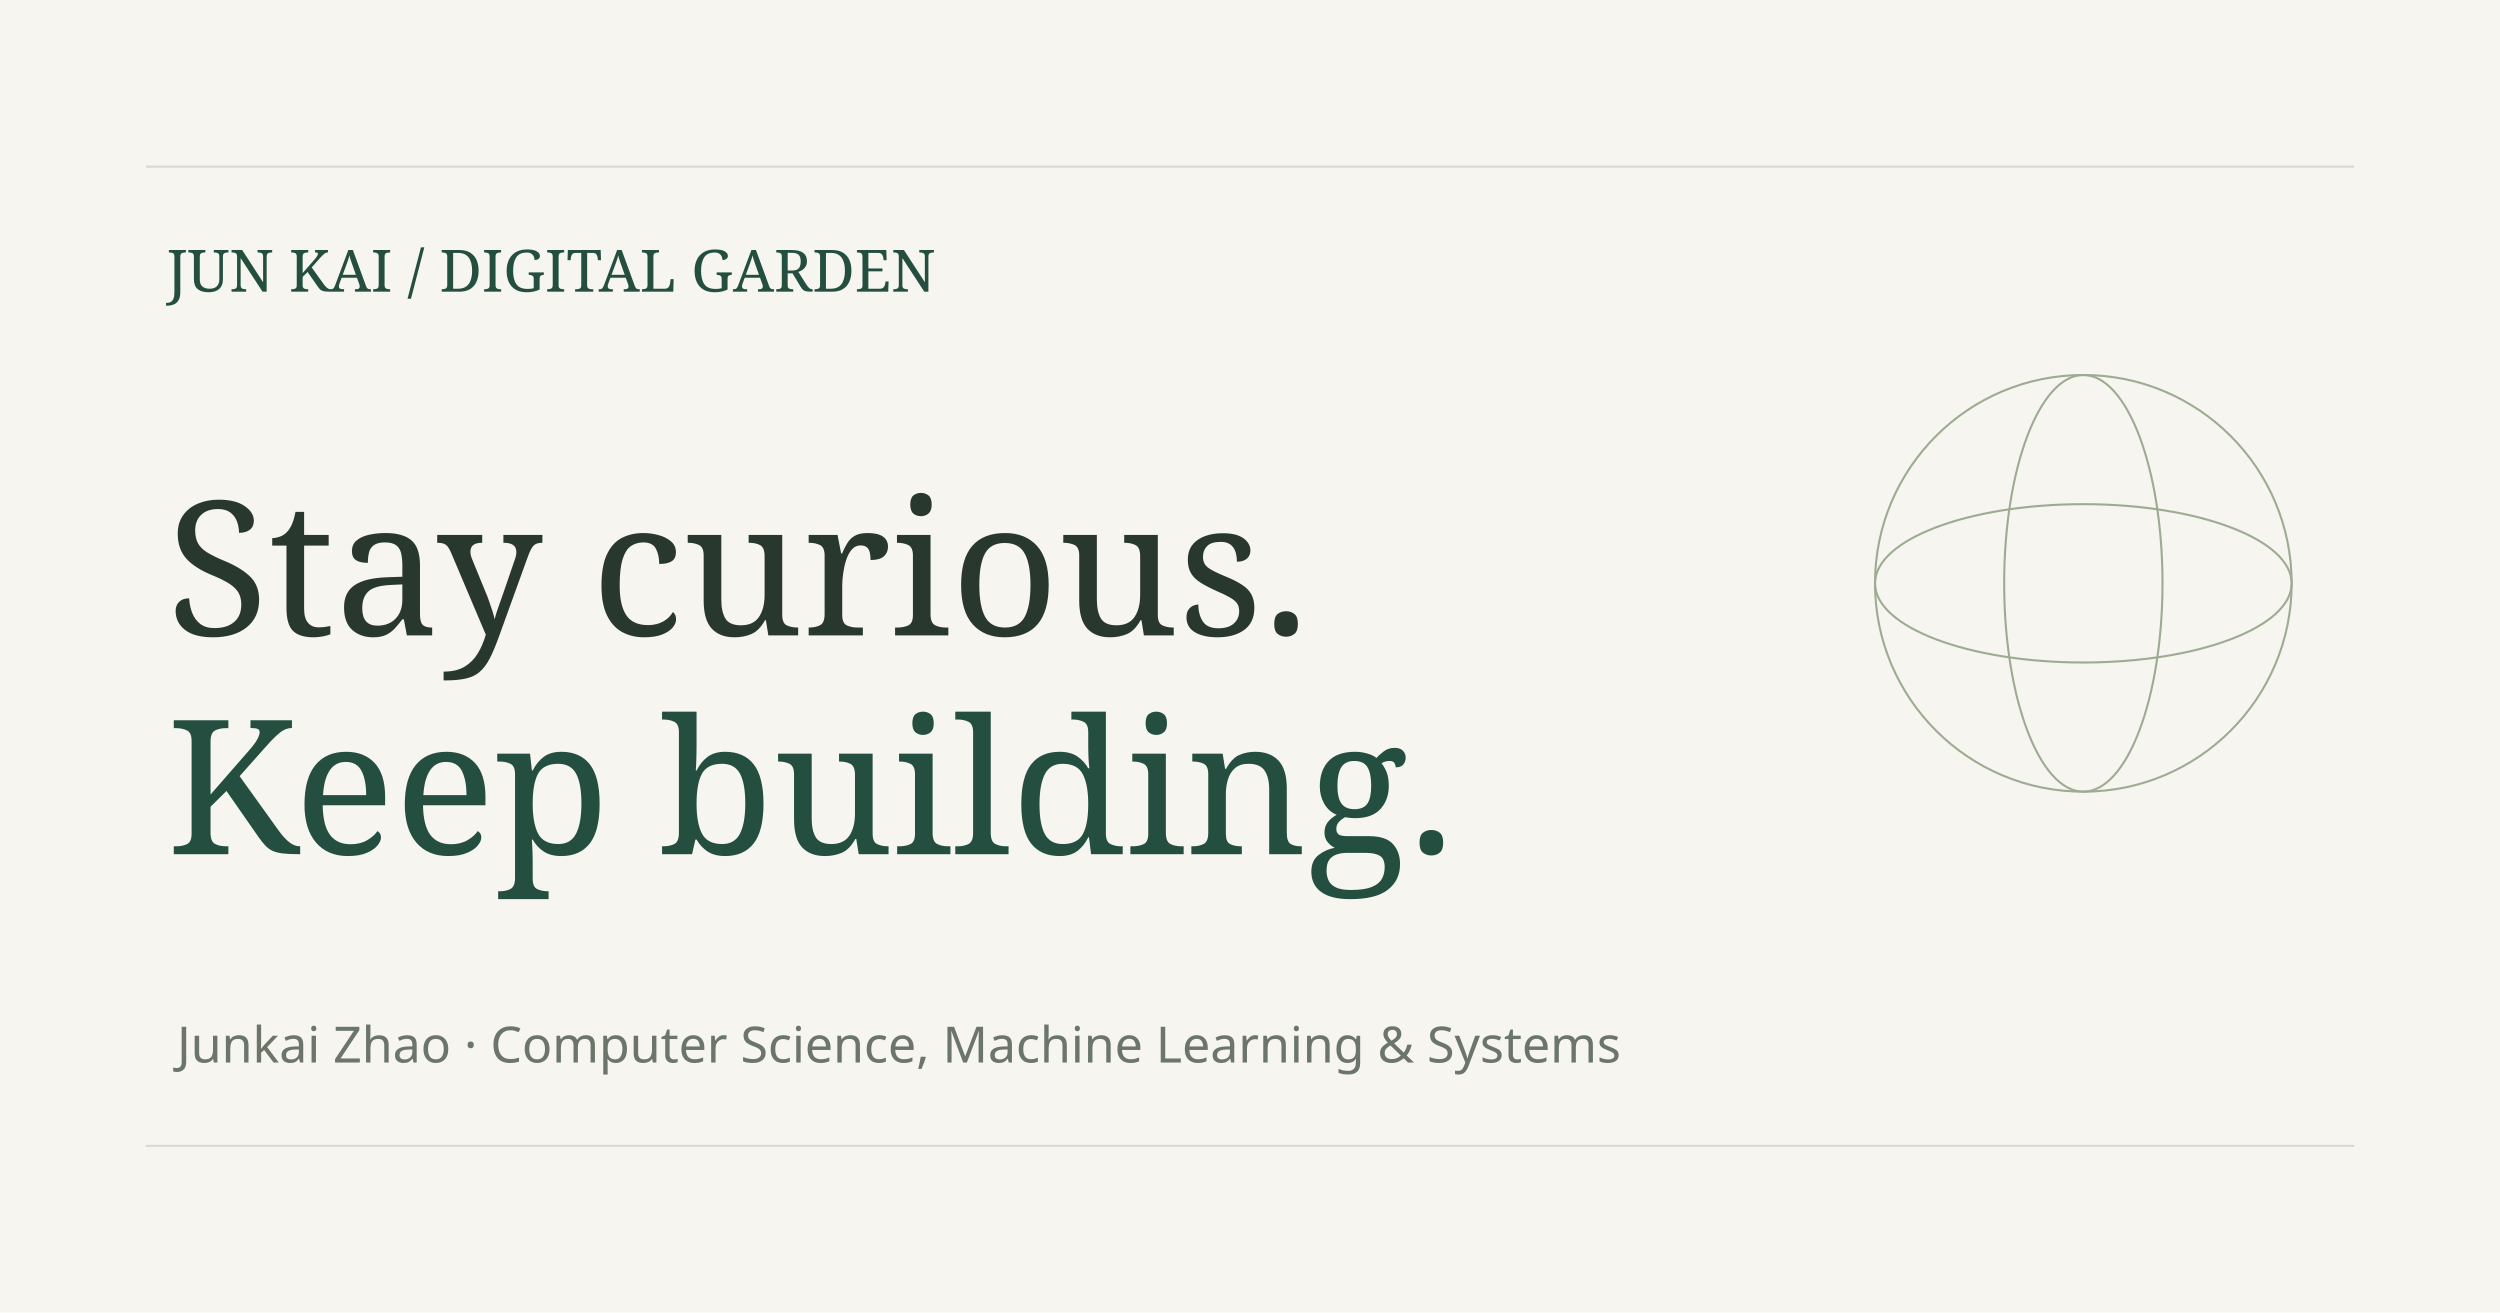
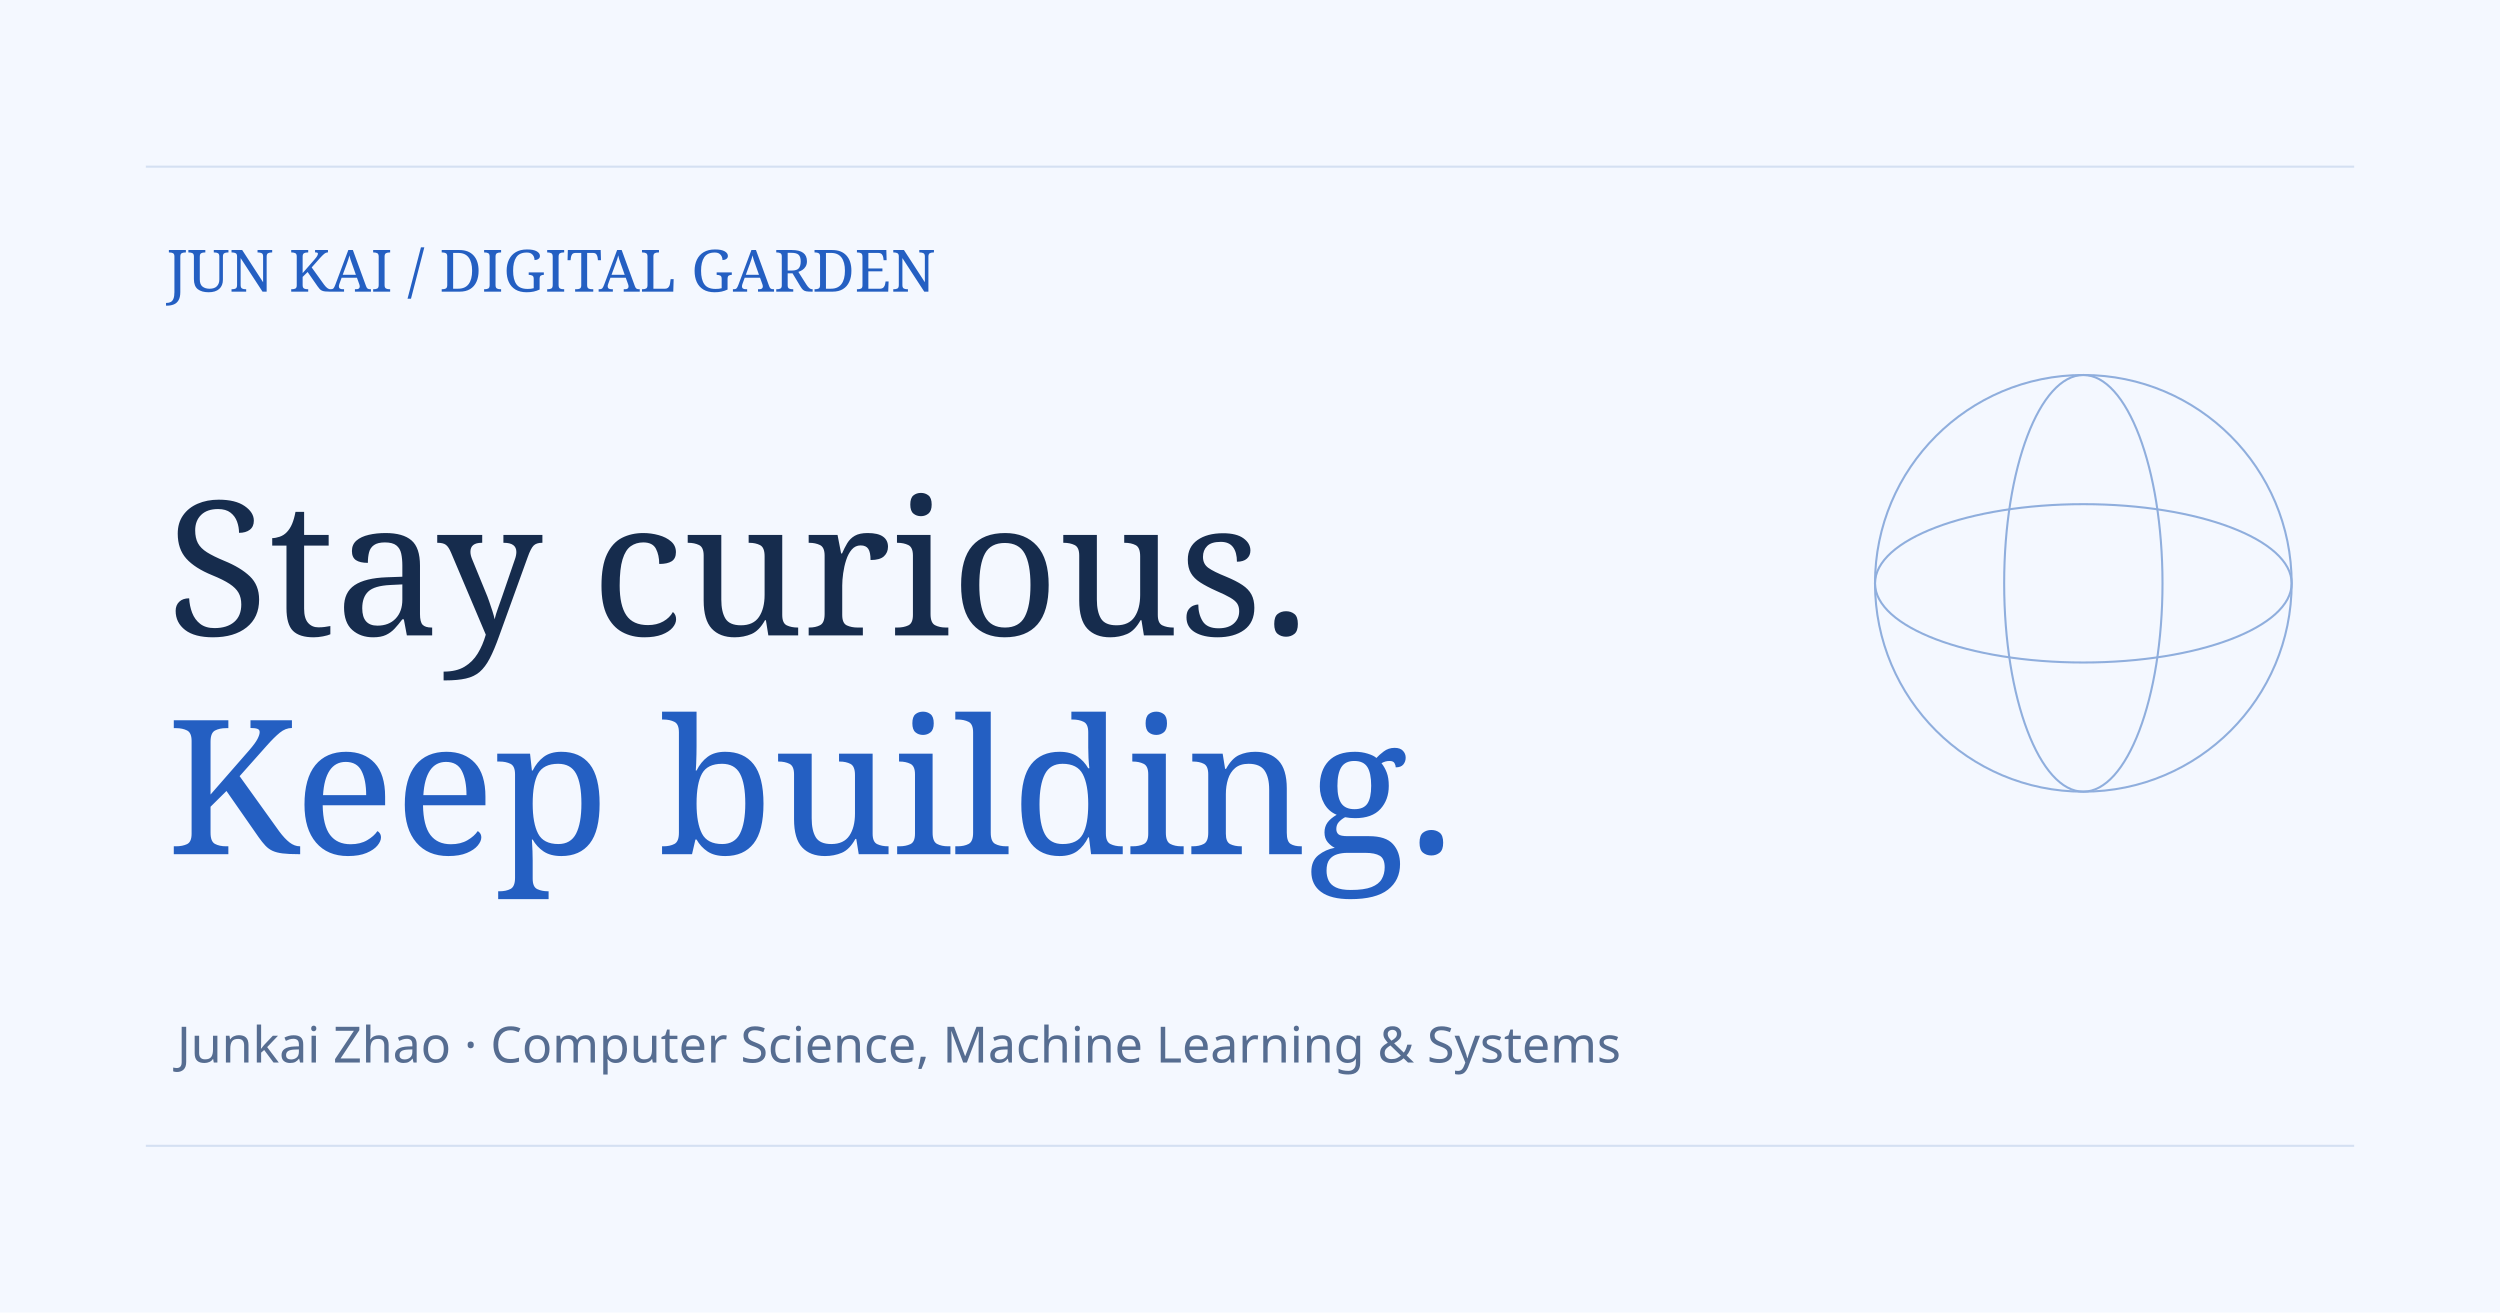
<svg xmlns="http://www.w3.org/2000/svg" width="1200" height="630" viewBox="0 0 1200 630">
-   <rect width="1200" height="630" fill="#f6f5ef" />
-   <path d="M70 80h1060M70 550h1060" stroke="#d7dacf" />
-   <text x="80" y="140" font-family="Georgia,serif" font-size="28" fill="#244e40">JUN KAI / DIGITAL GARDEN</text>
-   <text x="80" y="305" font-family="Georgia,serif" font-size="90" fill="#28382f">Stay curious.</text>
-   <text x="80" y="410" font-family="Georgia,serif" font-size="90" fill="#244e40">Keep building.</text>
-   <text x="85" y="510" font-family="sans-serif" font-size="24" fill="#6b756a">Junkai Zhao · Computer Science, Machine Learning &amp; Systems</text>
-   <circle cx="1000" cy="280" r="100" fill="none" stroke="#9dab92" />
-   <ellipse cx="1000" cy="280" rx="100" ry="38" fill="none" stroke="#9dab92" />
-   <ellipse cx="1000" cy="280" rx="38" ry="100" fill="none" stroke="#9dab92" />
+   <rect width="1200" height="630" fill="#f4f8ff" />
+   <path d="M70 80h1060M70 550h1060" stroke="#d4e0f2" />
+   <text x="80" y="140" font-family="Georgia,serif" font-size="28" fill="#245fc2">JUN KAI / DIGITAL GARDEN</text>
+   <text x="80" y="305" font-family="Georgia,serif" font-size="90" fill="#162c4d">Stay curious.</text>
+   <text x="80" y="410" font-family="Georgia,serif" font-size="90" fill="#245fc2">Keep building.</text>
+   <text x="85" y="510" font-family="sans-serif" font-size="24" fill="#566d91">Junkai Zhao · Computer Science, Machine Learning &amp; Systems</text>
+   <circle cx="1000" cy="280" r="100" fill="none" stroke="#8faedd" />
+   <ellipse cx="1000" cy="280" rx="100" ry="38" fill="none" stroke="#8faedd" />
+   <ellipse cx="1000" cy="280" rx="38" ry="100" fill="none" stroke="#8faedd" />
</svg>
